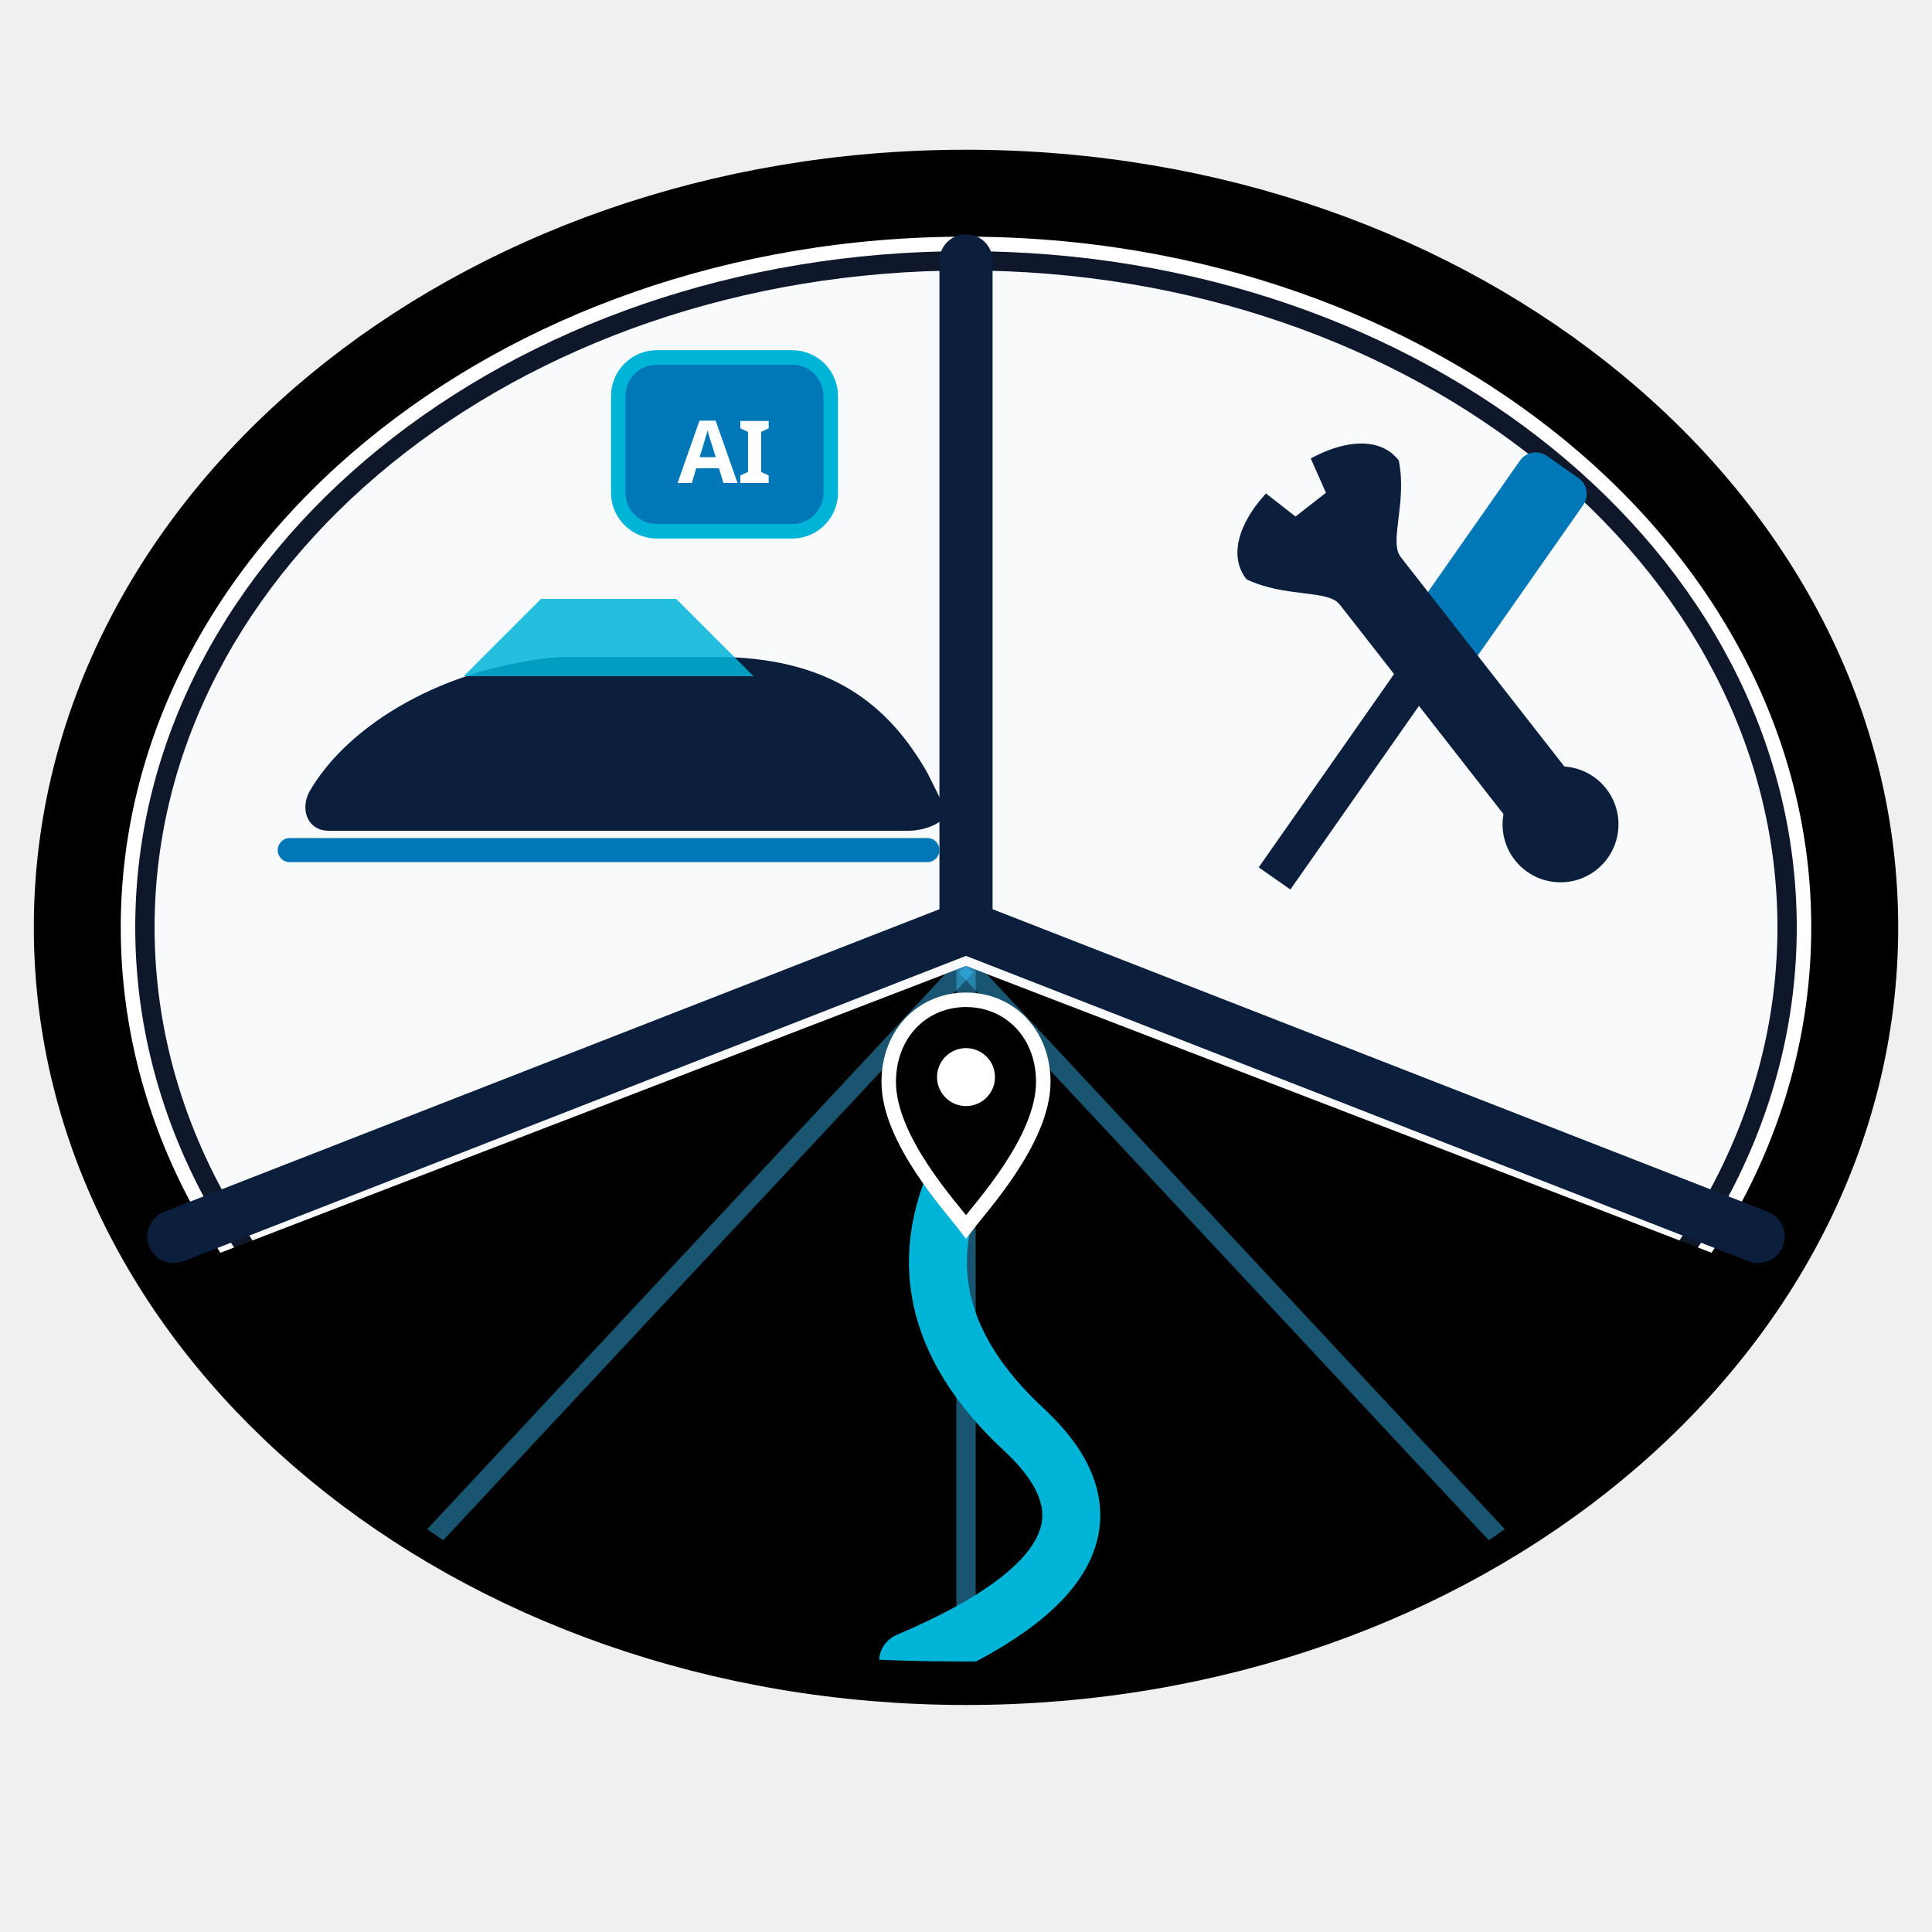
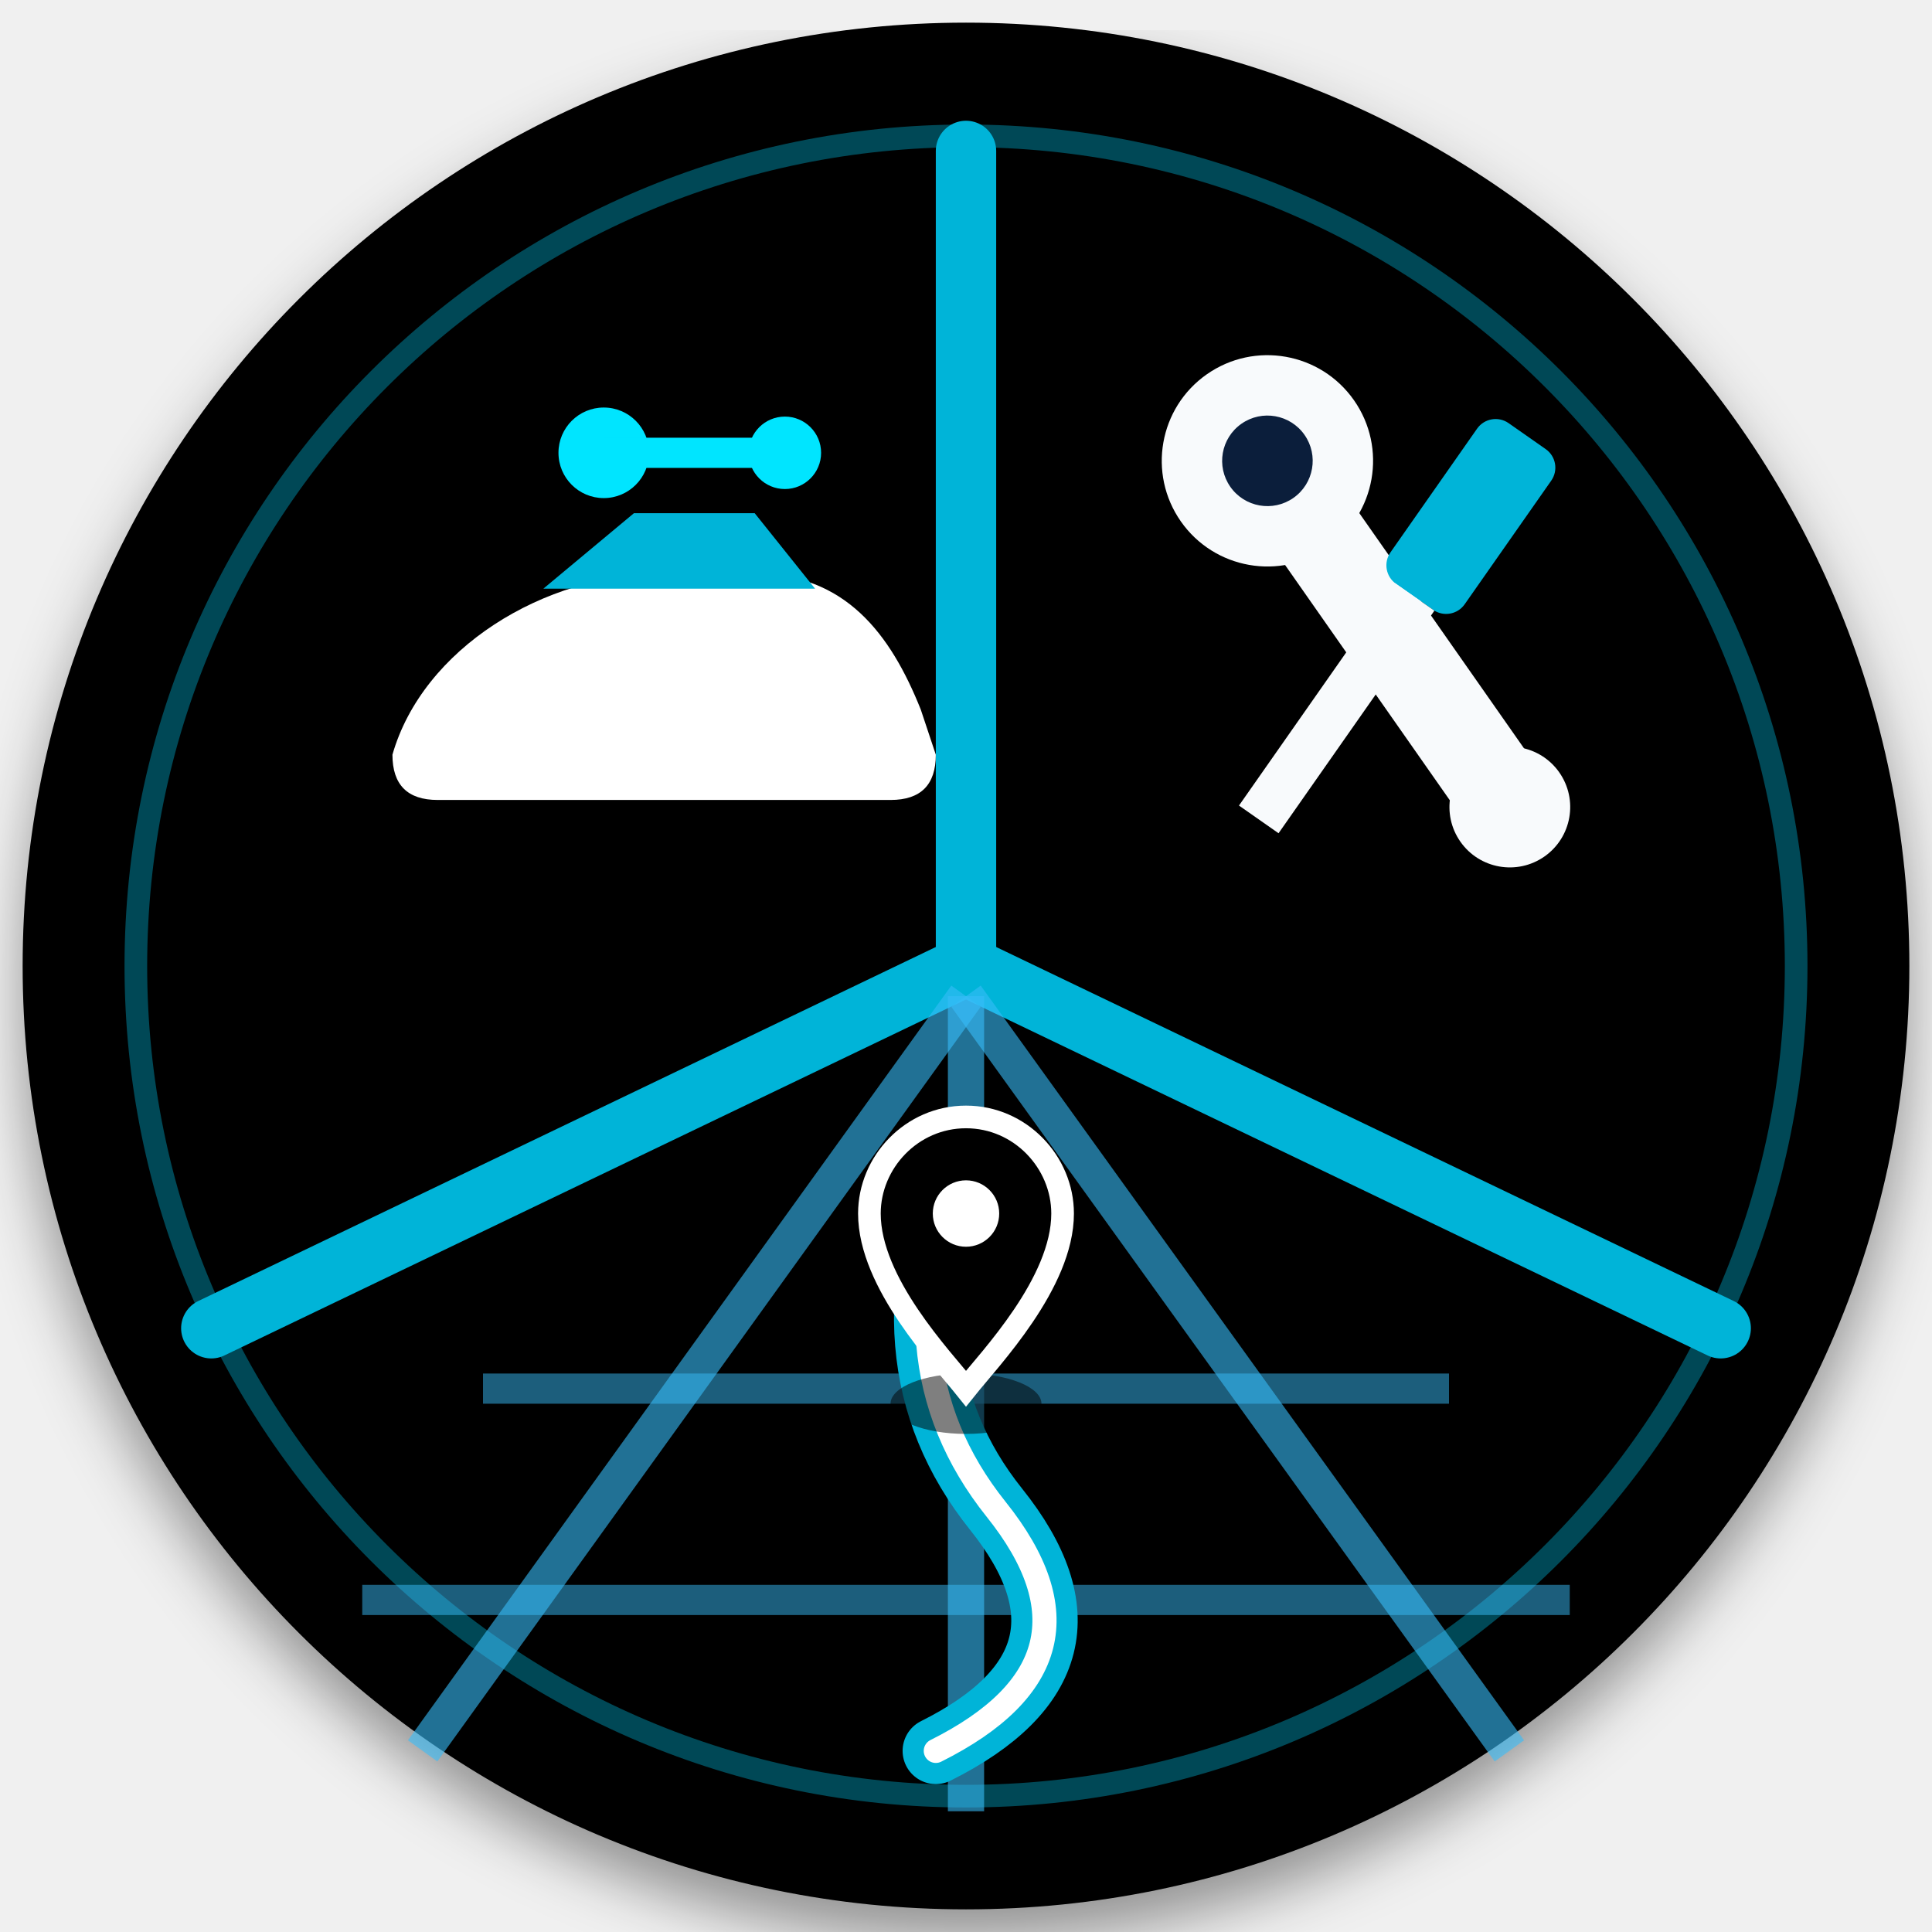
- <svg xmlns="http://www.w3.org/2000/svg" width="64" height="64" viewBox="0 0 200 200" fill="none">
+ <svg xmlns="http://www.w3.org/2000/svg" width="64" height="64" viewBox="0 0 64 64" fill="none">
  <defs>
-     <linearGradient id="emblemBorder" x1="0%" y1="0%" x2="100%" y2="100%">
+     <linearGradient id="favBg" x1="0%" y1="0%" x2="100%" y2="100%">
      <stop offset="0%" stopColor="#0B1E3B" />
+       <stop offset="50%" stopColor="#0A2540" />
      <stop offset="100%" stopColor="#0353A4" />
    </linearGradient>
-     <linearGradient id="aiGlow" x1="0%" y1="0%" x2="100%" y2="100%">
+     <linearGradient id="favBorder" x1="0%" y1="0%" x2="100%" y2="100%">
      <stop offset="0%" stopColor="#00B4D8" />
-       <stop offset="100%" stopColor="#0077B6" />
+       <stop offset="100%" stopColor="#4F46E5" />
    </linearGradient>
-     <linearGradient id="roadGradient" x1="0%" y1="0%" x2="100%" y2="100%">
-       <stop offset="0%" stopColor="#0A2540" />
-       <stop offset="100%" stopColor="#1E3A8A" />
-     </linearGradient>
-     <linearGradient id="pinGradient" x1="0%" y1="0%" x2="100%" y2="100%">
-       <stop offset="0%" stopColor="#EF4444" />
+     <linearGradient id="favPin" x1="0%" y1="0%" x2="100%" y2="100%">
+       <stop offset="0%" stopColor="#FF4D4D" />
      <stop offset="100%" stopColor="#DC2626" />
    </linearGradient>
+     <filter id="glow" x="-20%" y="-20%" width="140%" height="140%">
+       <feDropShadow dx="0" dy="1" stdDeviation="1" flood-color="#000000" flood-opacity="0.4" />
+     </filter>
  </defs>
-   <ellipse cx="100" cy="96" rx="92" ry="76" fill="#FFFFFF" stroke="url(#emblemBorder)" stroke-width="9" />
-   <ellipse cx="100" cy="96" rx="85" ry="69" fill="#F8FAFC" stroke="#0F172A" stroke-width="2" />
-   <line x1="100" y1="27" x2="100" y2="96" stroke="#0B1E3B" stroke-width="5.5" stroke-linecap="round" />
-   <line x1="100" y1="96" x2="18" y2="128" stroke="#0B1E3B" stroke-width="5.5" stroke-linecap="round" />
-   <line x1="100" y1="96" x2="182" y2="128" stroke="#0B1E3B" stroke-width="5.5" stroke-linecap="round" />
-   <g transform="translate(22, 32)">
-     <rect x="42" y="5" width="22" height="18" rx="4" fill="#0077B6" stroke="#00B4D8" stroke-width="1.5" />
-     <text x="53" y="18" fill="#FFFFFF" font-size="9" font-weight="900" font-family="sans-serif" text-anchor="middle">AI</text>
-     <path d="M10 50 C14 43, 24 37, 36 36 L52 36 C64 36, 70 41, 74 48 L76 52 C76 53, 74 54, 72 54 L12 54 C10 54, 9 52, 10 50 Z" fill="#0B1E3B" />
-     <path d="M26 38 L34 30 L48 30 L56 38 Z" fill="#00B4D8" fill-opacity="0.85" />
-     <line x1="8" y1="56" x2="74" y2="56" stroke="#0077B6" stroke-width="2.5" stroke-linecap="round" />
+   <circle cx="32" cy="32" r="30" fill="url(#favBg)" stroke="url(#favBorder)" stroke-width="2.5" filter="url(#glow)" />
+   <circle cx="32" cy="32" r="27.5" fill="none" stroke="#00B4D8" stroke-width="0.75" stroke-opacity="0.4" />
+   <line x1="32" y1="5" x2="32" y2="32" stroke="#00B4D8" stroke-width="2" stroke-linecap="round" />
+   <line x1="32" y1="32" x2="7" y2="44" stroke="#00B4D8" stroke-width="2" stroke-linecap="round" />
+   <line x1="32" y1="32" x2="57" y2="44" stroke="#00B4D8" stroke-width="2" stroke-linecap="round" />
+   <g transform="translate(10, 10)">
+     <path d="M3 15 C4 11.5, 8 9, 12 9 L15 9 C18 9, 19.5 11, 20.5 13.5 L21 15 C21 16, 20.5 16.5, 19.5 16.5 L4.5 16.5 C3.5 16.5, 3 16, 3 15 Z" fill="#FFFFFF" />
+     <path d="M8 9.5 L11 7 L15 7 L17 9.5 Z" fill="#00B4D8" />
+     <circle cx="10" cy="5" r="1.5" fill="#00E5FF" />
+     <line x1="10" y1="5" x2="16" y2="5" stroke="#00E5FF" stroke-width="1" />
+     <circle cx="16" cy="5" r="1.2" fill="#00E5FF" />
  </g>
-   <g transform="translate(108, 36)">
-     <g transform="rotate(35 40 32)">
-       <rect x="36" y="8" width="8" height="24" rx="2" fill="#0077B6" />
-       <rect x="38" y="32" width="4" height="28" fill="#0B1E3B" />
+   <g transform="translate(35, 10)">
+     <g transform="rotate(-35 11 11)">
+       <rect x="9.5" y="4" width="3" height="14" rx="1" fill="#F8FAFC" />
+       <circle cx="11" cy="4" r="3.5" fill="#F8FAFC" />
+       <circle cx="11" cy="4" r="1.5" fill="#0B1E3B" />
+       <circle cx="11" cy="18" r="2" fill="#F8FAFC" />
    </g>
-     <g transform="rotate(-38 40 32)">
-       <rect x="36" y="14" width="8" height="38" rx="2" fill="#0B1E3B" />
-       <path d="M30 14 C30 6, 50 6, 50 14 C48 18, 44 20, 44 22 L36 22 C36 20, 32 18, 30 14 Z" fill="#0B1E3B" />
-       <polygon points="36,4 44,4 42,12 38,12" fill="#F8FAFC" />
-       <circle cx="40" cy="54" r="6" fill="#0B1E3B" />
+     <g transform="rotate(35 11 11)">
+       <rect x="9.5" y="3" width="3" height="6.5" rx="0.75" fill="#00B4D8" />
+       <rect x="10.2" y="9.5" width="1.6" height="9" fill="#F8FAFC" />
    </g>
  </g>
-   <clipPath id="bottomFaviconClip">
-     <path d="M22 130 L100 100 L178 130 C162 165, 134 172, 100 172 C66 172, 38 165, 22 130 Z" />
-   </clipPath>
-   <g clip-path="url(#bottomFaviconClip)">
-     <rect x="15" y="95" width="170" height="85" fill="url(#roadGradient)" />
-     <line x1="100" y1="100" x2="30" y2="175" stroke="#38BDF8" stroke-width="2" stroke-opacity="0.45" />
-     <line x1="100" y1="100" x2="100" y2="175" stroke="#38BDF8" stroke-width="2" stroke-opacity="0.45" />
-     <line x1="100" y1="100" x2="170" y2="175" stroke="#38BDF8" stroke-width="2" stroke-opacity="0.45" />
-     <path d="M100 120 Q92 135, 106 148 T94 172" fill="none" stroke="#00B4D8" stroke-width="6" stroke-linecap="round" />
-   </g>
-   <g transform="translate(100, 114)">
-     <path d="M0 13 C-1.5 11, -8 4, -8 -2 C-8 -7, -4.5 -10.5, 0 -10.5 C4.5 -10.5, 8 -7, 8 -2 C8 4, 1.5 11, 0 13 Z" fill="url(#pinGradient)" stroke="#FFFFFF" stroke-width="1.5" />
-     <circle cx="0" cy="-2.5" r="3" fill="#FFFFFF" />
+   <g>
+     <line x1="32" y1="33" x2="14" y2="58" stroke="#38BDF8" stroke-width="1.2" stroke-opacity="0.6" />
+     <line x1="32" y1="33" x2="32" y2="60" stroke="#38BDF8" stroke-width="1.2" stroke-opacity="0.6" />
+     <line x1="32" y1="33" x2="50" y2="58" stroke="#38BDF8" stroke-width="1.2" stroke-opacity="0.6" />
+     <line x1="16" y1="46" x2="48" y2="46" stroke="#38BDF8" stroke-width="1" stroke-opacity="0.5" />
+     <line x1="12" y1="53" x2="52" y2="53" stroke="#38BDF8" stroke-width="1" stroke-opacity="0.5" />
+     <path d="M32 38 Q29 45, 33 50 T31 58" fill="none" stroke="#00B4D8" stroke-width="2.2" stroke-linecap="round" />
+     <path d="M32 38 Q29 45, 33 50 T31 58" fill="none" stroke="#FFFFFF" stroke-width="0.8" stroke-linecap="round" />
+     <g transform="translate(32, 41)">
+       <ellipse cx="0" cy="5.5" rx="2.5" ry="1" fill="#000000" fill-opacity="0.5" />
+       <path d="M0 5 C-0.8 4, -3.2 1.5, -3.2 -0.8 C-3.2 -2.5, -1.8 -4, 0 -4 C1.8 -4, 3.2 -2.5, 3.2 -0.8 C3.2 1.5, 0.8 4, 0 5 Z" fill="url(#favPin)" stroke="#FFFFFF" stroke-width="0.75" />
+       <circle cx="0" cy="-0.8" r="1.1" fill="#FFFFFF" />
+     </g>
  </g>
</svg>
